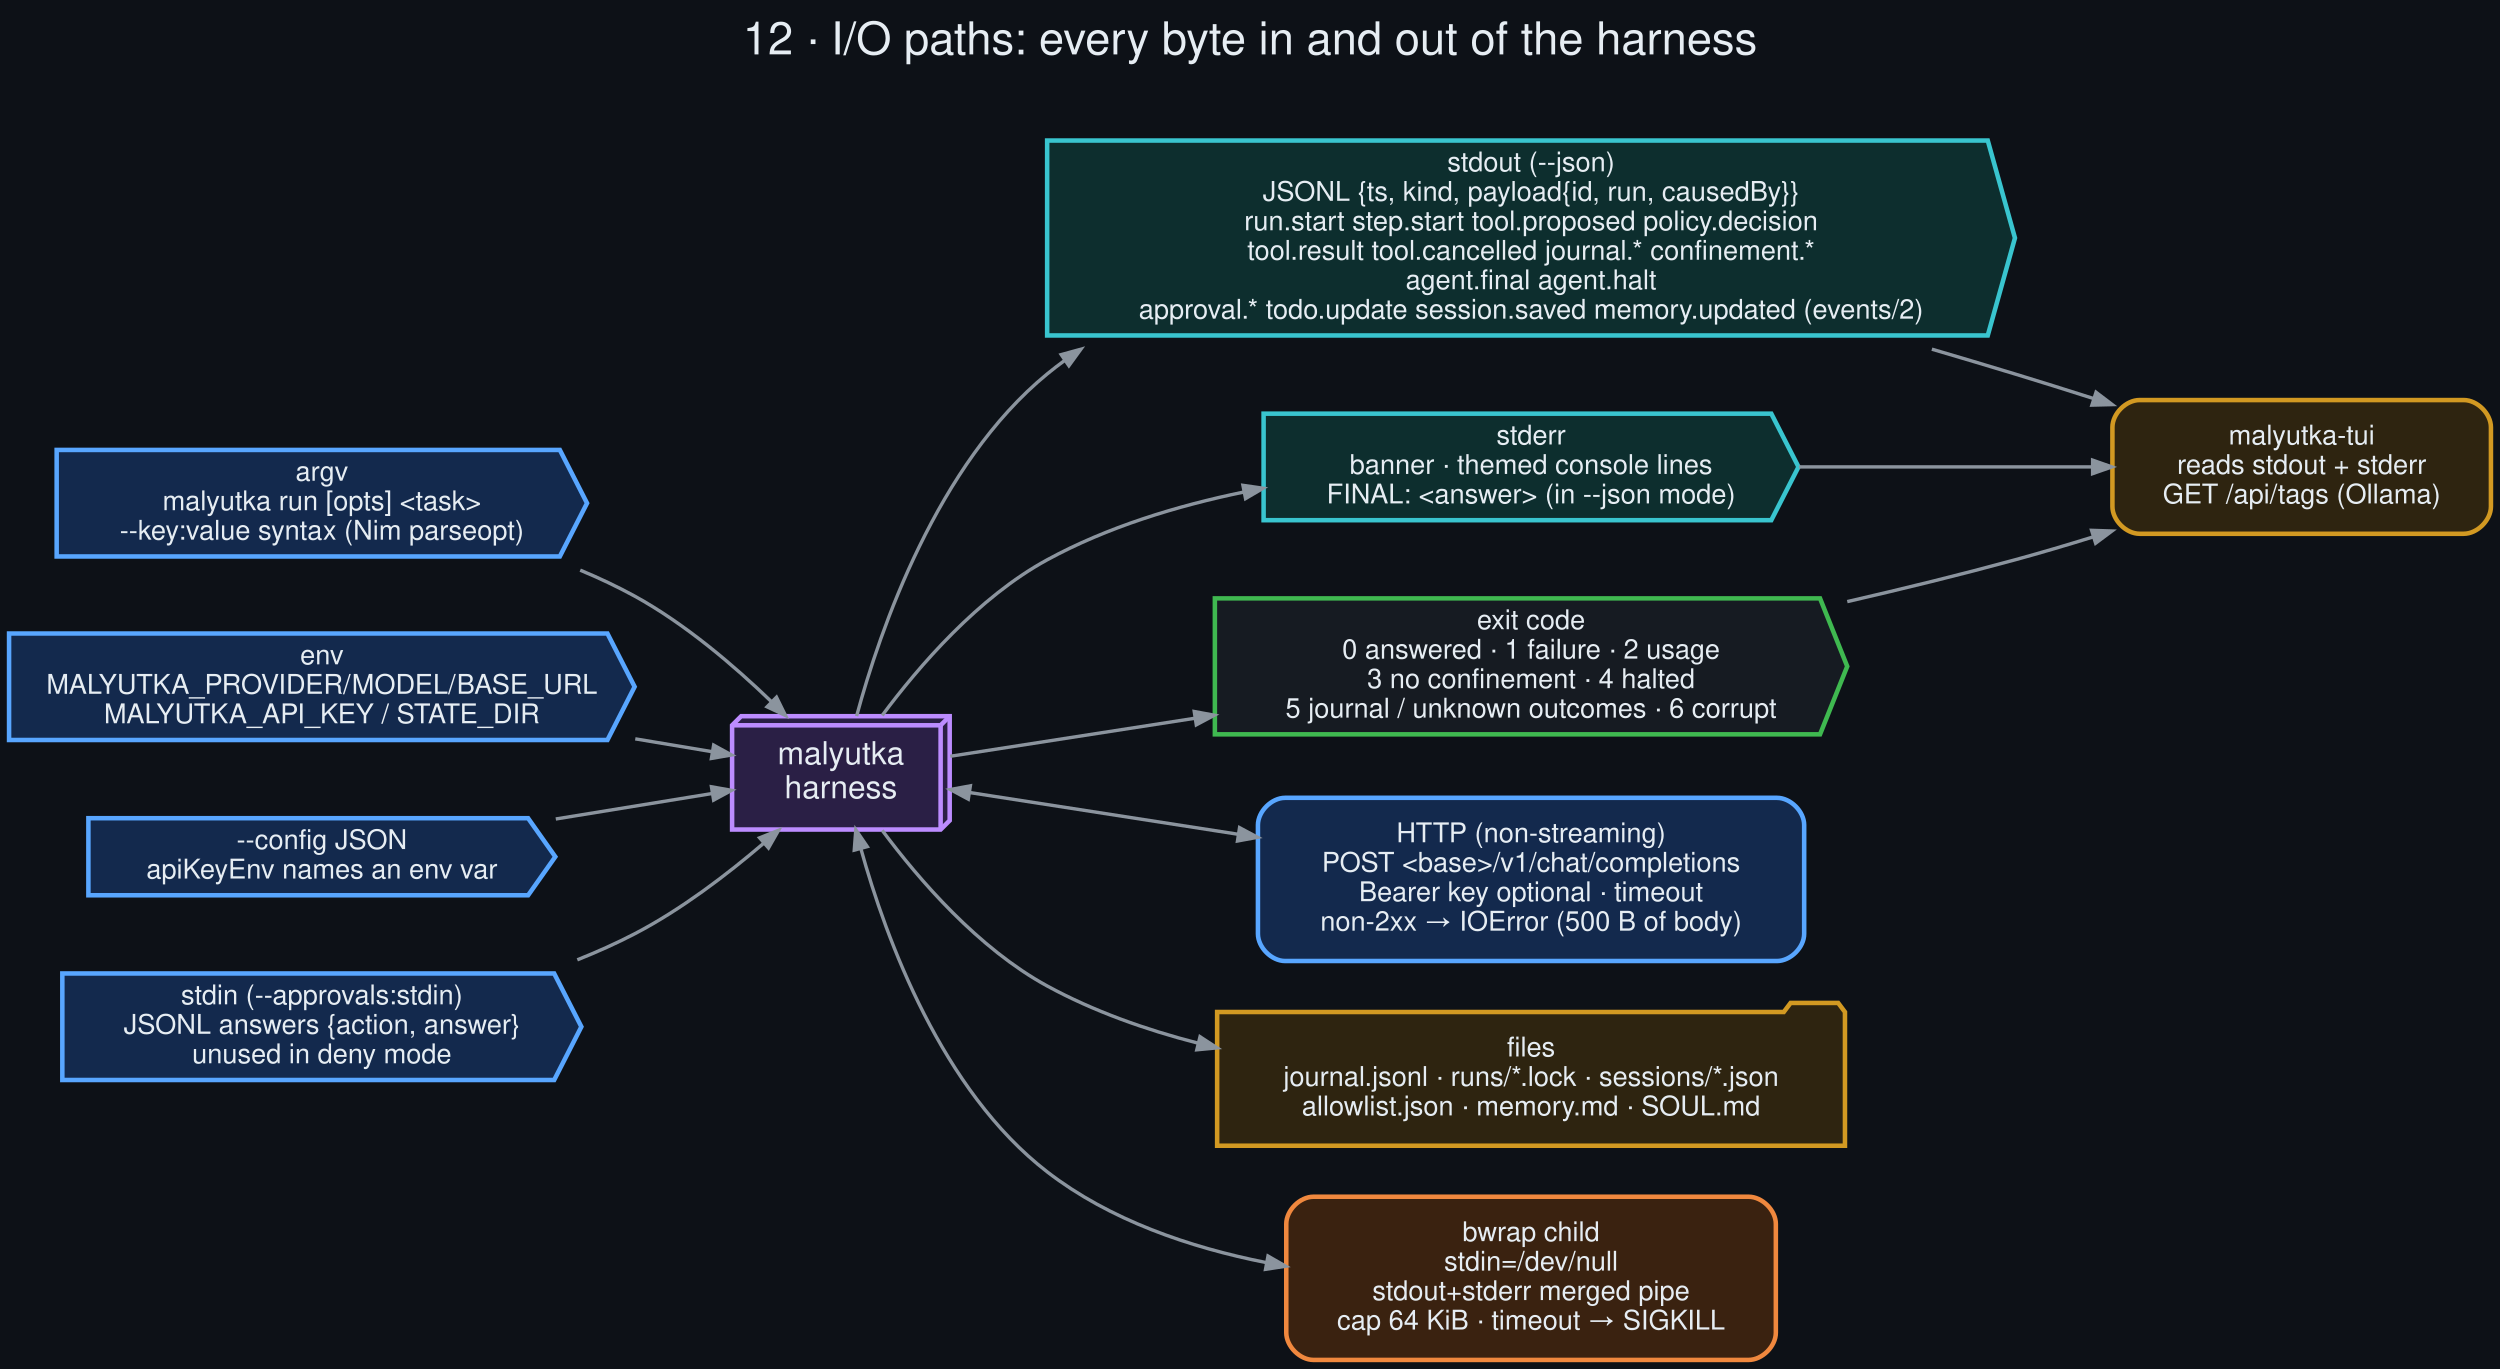
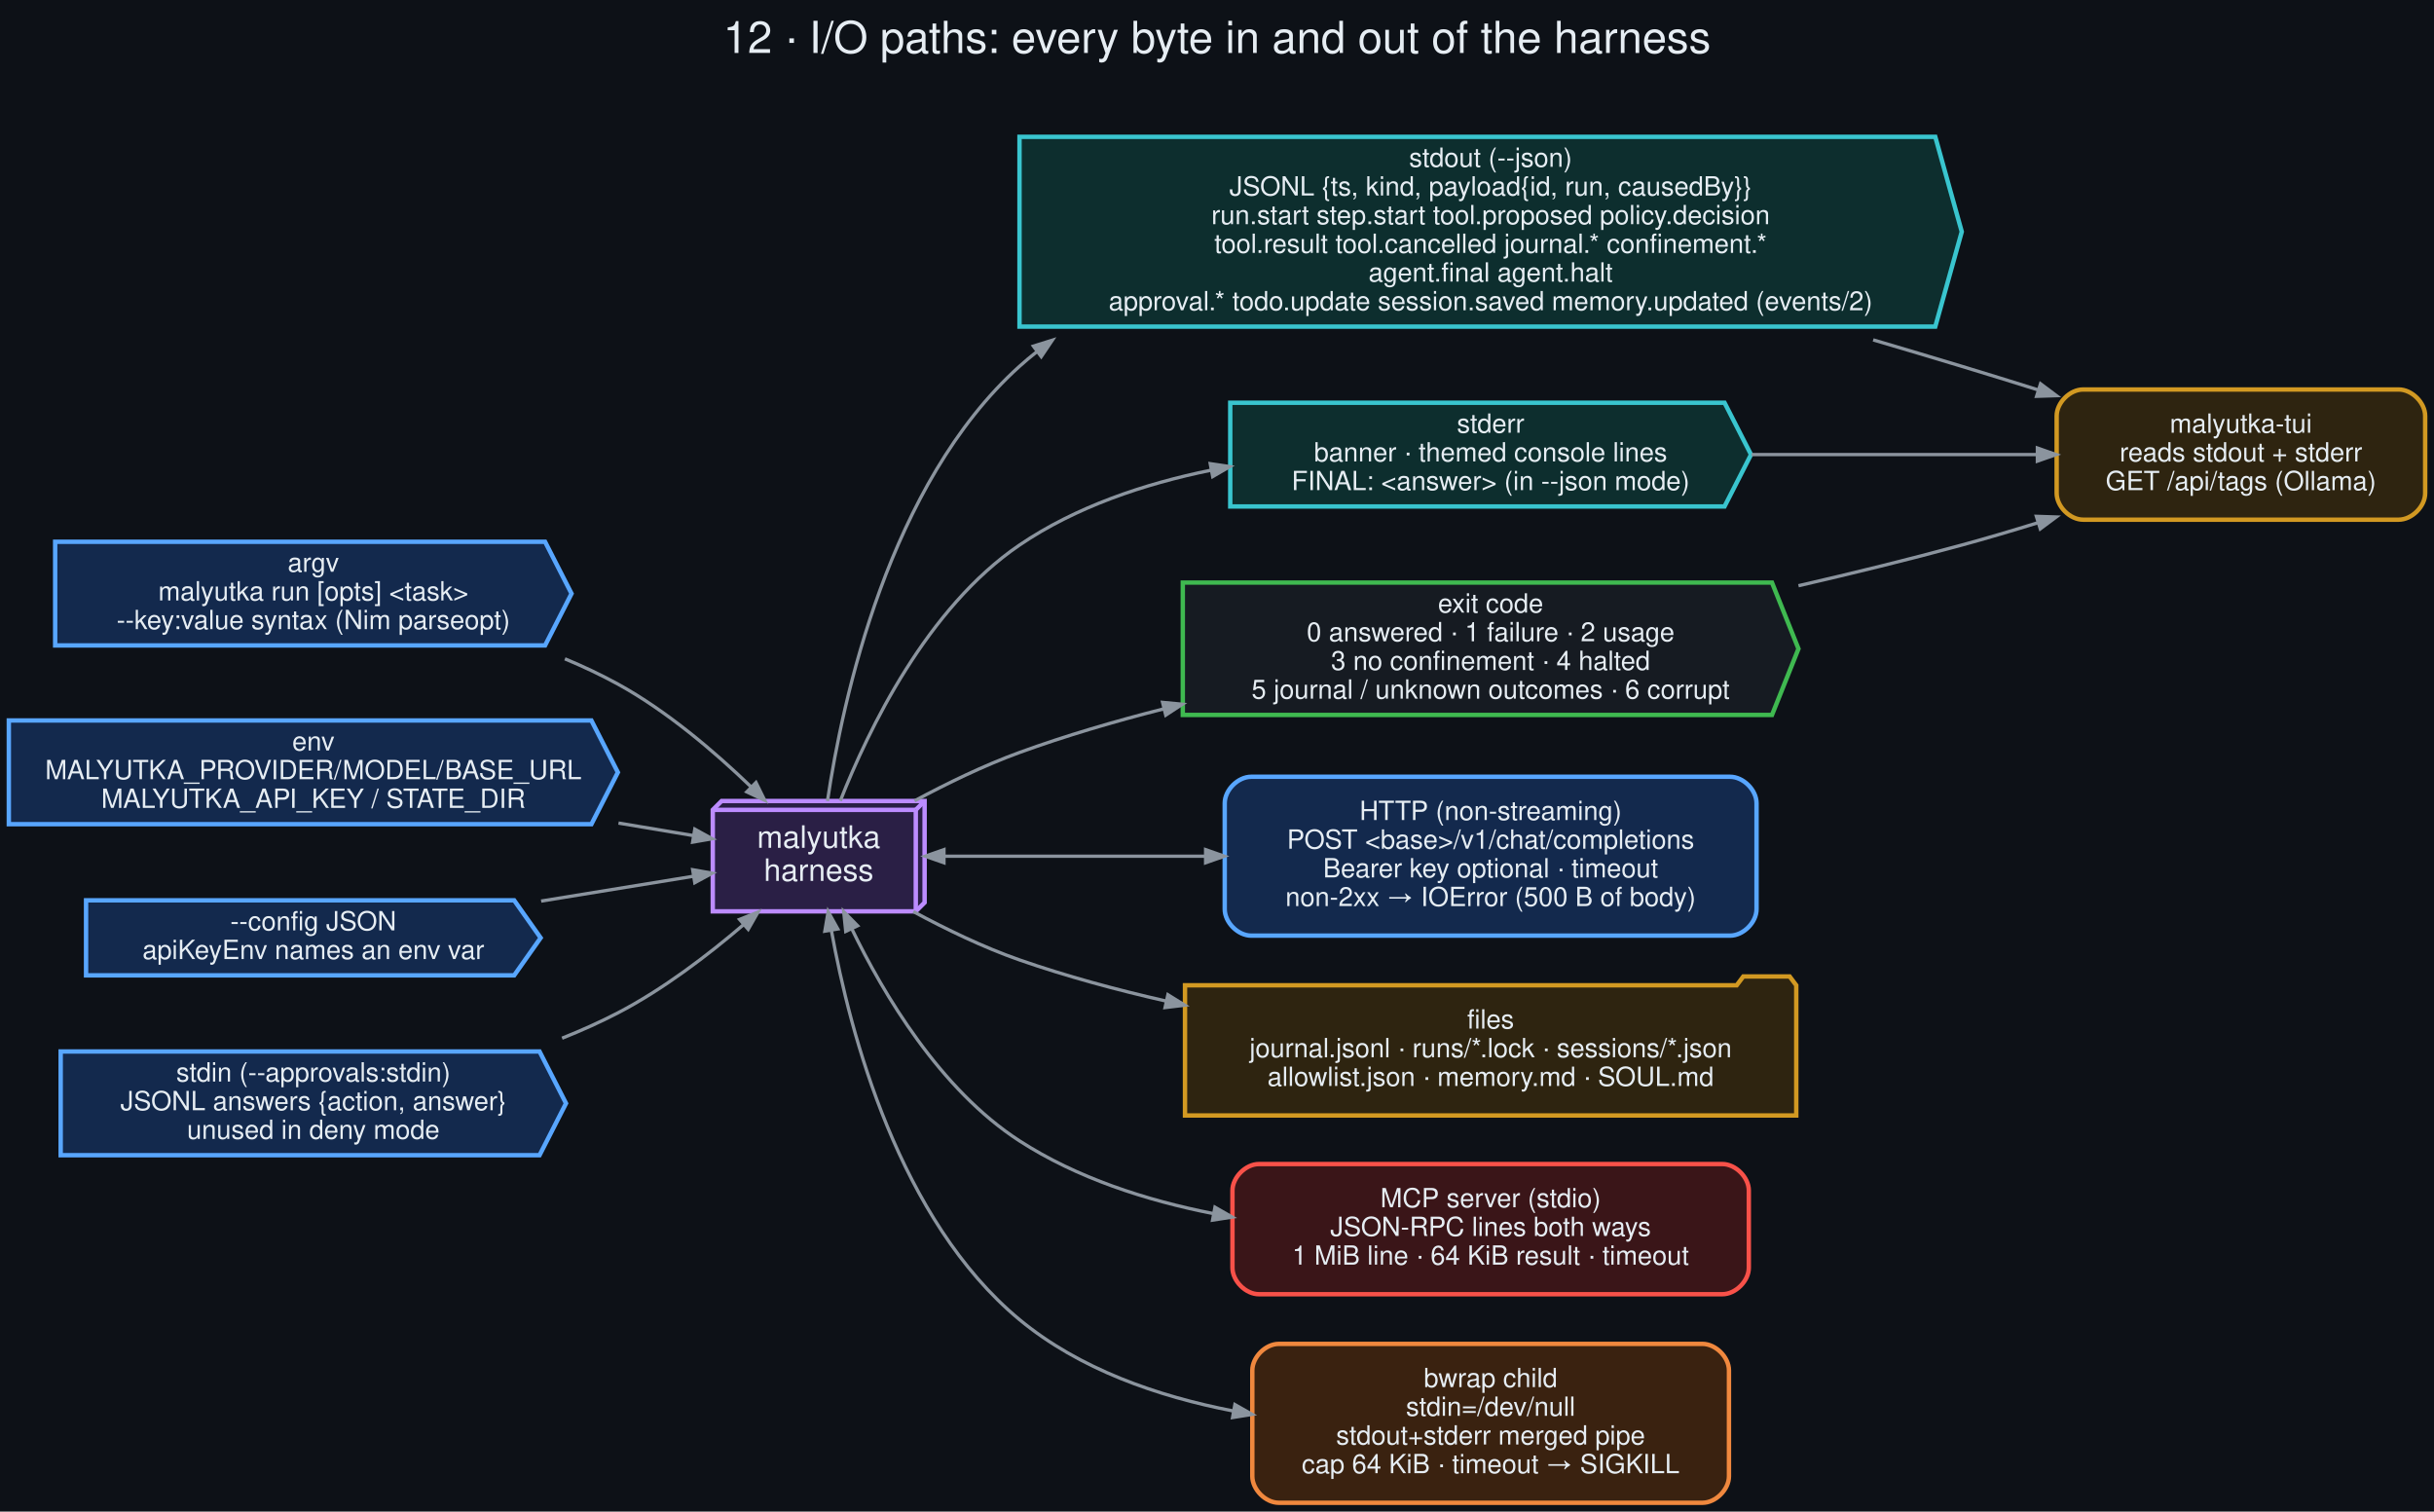
- <svg xmlns="http://www.w3.org/2000/svg" width="1103pt" height="604pt" viewBox="0.00 0.00 1103.00 604.00">
-   <g id="graph0" class="graph" transform="scale(1 1) rotate(0) translate(4 600)">
-     <polygon fill="#0d1117" stroke="transparent" points="-4,4 -4,-600 1099,-600 1099,4 -4,4" />
-     <text text-anchor="middle" x="547.5" y="-576" font-family="Helvetica,sans-Serif" font-size="20.00" fill="#e6edf3">12 · I/O paths: every byte in and out of the harness</text>
-     <text text-anchor="middle" x="547.5" y="-554" font-family="Helvetica,sans-Serif" font-size="20.00" fill="#e6edf3"> </text>
+ <svg xmlns="http://www.w3.org/2000/svg" width="1103pt" height="685pt" viewBox="0.00 0.00 1103.00 685.00">
+   <g id="graph0" class="graph" transform="scale(1 1) rotate(0) translate(4 681)">
+     <polygon fill="#0d1117" stroke="transparent" points="-4,4 -4,-681 1099,-681 1099,4 -4,4" />
+     <text text-anchor="middle" x="547.5" y="-657" font-family="Helvetica,sans-Serif" font-size="20.00" fill="#e6edf3">12 · I/O paths: every byte in and out of the harness</text>
+     <text text-anchor="middle" x="547.5" y="-635" font-family="Helvetica,sans-Serif" font-size="20.00" fill="#e6edf3"> </text>
    <g id="node1" class="node">
-       <polygon fill="#13294d" stroke="#58a6ff" stroke-width="2" points="243,-401.5 21,-401.5 21,-354.5 243,-354.5 255,-378 243,-401.5" />
-       <text text-anchor="middle" x="138" y="-387.9" font-family="Helvetica,sans-Serif" font-size="12.00" fill="#e6edf3">argv</text>
-       <text text-anchor="middle" x="138" y="-374.9" font-family="Helvetica,sans-Serif" font-size="12.00" fill="#e6edf3">malyutka run [opts] &lt;task&gt;</text>
-       <text text-anchor="middle" x="138" y="-361.9" font-family="Helvetica,sans-Serif" font-size="12.00" fill="#e6edf3">--key:value syntax (Nim parseopt)</text>
+       <polygon fill="#13294d" stroke="#58a6ff" stroke-width="2" points="243,-435.5 21,-435.5 21,-388.5 243,-388.5 255,-412 243,-435.5" />
+       <text text-anchor="middle" x="138" y="-421.9" font-family="Helvetica,sans-Serif" font-size="12.00" fill="#e6edf3">argv</text>
+       <text text-anchor="middle" x="138" y="-408.9" font-family="Helvetica,sans-Serif" font-size="12.00" fill="#e6edf3">malyutka run [opts] &lt;task&gt;</text>
+       <text text-anchor="middle" x="138" y="-395.9" font-family="Helvetica,sans-Serif" font-size="12.00" fill="#e6edf3">--key:value syntax (Nim parseopt)</text>
    </g>
    <g id="node5" class="node">
-       <polygon fill="#2a1f45" stroke="#bc8cff" stroke-width="2" points="415,-284 323,-284 319,-280 319,-234 411,-234 415,-238 415,-284" />
-       <polyline fill="none" stroke="#bc8cff" stroke-width="2" points="411,-280 319,-280 " />
-       <polyline fill="none" stroke="#bc8cff" stroke-width="2" points="411,-280 411,-234 " />
-       <polyline fill="none" stroke="#bc8cff" stroke-width="2" points="411,-280 415,-284 " />
-       <text text-anchor="middle" x="367" y="-262.8" font-family="Helvetica,sans-Serif" font-size="14.00" fill="#e6edf3">malyutka</text>
-       <text text-anchor="middle" x="367" y="-247.8" font-family="Helvetica,sans-Serif" font-size="14.00" fill="#e6edf3">harness</text>
+       <polygon fill="#2a1f45" stroke="#bc8cff" stroke-width="2" points="415,-318 323,-318 319,-314 319,-268 411,-268 415,-272 415,-318" />
+       <polyline fill="none" stroke="#bc8cff" stroke-width="2" points="411,-314 319,-314 " />
+       <polyline fill="none" stroke="#bc8cff" stroke-width="2" points="411,-314 411,-268 " />
+       <polyline fill="none" stroke="#bc8cff" stroke-width="2" points="411,-314 415,-318 " />
+       <text text-anchor="middle" x="367" y="-296.8" font-family="Helvetica,sans-Serif" font-size="14.00" fill="#e6edf3">malyutka</text>
+       <text text-anchor="middle" x="367" y="-281.8" font-family="Helvetica,sans-Serif" font-size="14.00" fill="#e6edf3">harness</text>
    </g>
    <g id="edge1" class="edge">
-       <path fill="none" stroke="#8b949e" stroke-width="1.5" d="M251.99,-348.45C260.29,-344.99 268.38,-341.18 276,-337 298.24,-324.78 319.83,-306.35 336.3,-290.48" />
-       <polygon fill="#8b949e" stroke="#8b949e" stroke-width="1.5" points="338.59,-292.39 342.57,-284.31 334.42,-288.15 338.59,-292.39" />
+       <path fill="none" stroke="#8b949e" stroke-width="1.5" d="M251.99,-382.45C260.29,-378.99 268.38,-375.18 276,-371 298.24,-358.78 319.83,-340.35 336.3,-324.48" />
+       <polygon fill="#8b949e" stroke="#8b949e" stroke-width="1.5" points="338.59,-326.39 342.57,-318.31 334.42,-322.15 338.59,-326.39" />
    </g>
    <g id="node2" class="node">
-       <polygon fill="#13294d" stroke="#58a6ff" stroke-width="2" points="264,-320.5 0,-320.5 0,-273.5 264,-273.5 276,-297 264,-320.5" />
-       <text text-anchor="middle" x="138" y="-306.9" font-family="Helvetica,sans-Serif" font-size="12.00" fill="#e6edf3">env</text>
-       <text text-anchor="middle" x="138" y="-293.9" font-family="Helvetica,sans-Serif" font-size="12.00" fill="#e6edf3">MALYUTKA_PROVIDER/MODEL/BASE_URL</text>
-       <text text-anchor="middle" x="138" y="-280.9" font-family="Helvetica,sans-Serif" font-size="12.00" fill="#e6edf3">MALYUTKA_API_KEY / STATE_DIR</text>
+       <polygon fill="#13294d" stroke="#58a6ff" stroke-width="2" points="264,-354.5 0,-354.5 0,-307.5 264,-307.5 276,-331 264,-354.5" />
+       <text text-anchor="middle" x="138" y="-340.9" font-family="Helvetica,sans-Serif" font-size="12.00" fill="#e6edf3">env</text>
+       <text text-anchor="middle" x="138" y="-327.9" font-family="Helvetica,sans-Serif" font-size="12.00" fill="#e6edf3">MALYUTKA_PROVIDER/MODEL/BASE_URL</text>
+       <text text-anchor="middle" x="138" y="-314.9" font-family="Helvetica,sans-Serif" font-size="12.00" fill="#e6edf3">MALYUTKA_API_KEY / STATE_DIR</text>
    </g>
    <g id="edge2" class="edge">
-       <path fill="none" stroke="#8b949e" stroke-width="1.5" d="M276.28,-274.02C288.1,-272.04 299.56,-270.12 310.11,-268.36" />
-       <polygon fill="#8b949e" stroke="#8b949e" stroke-width="1.5" points="310.86,-271.25 318.75,-266.91 309.88,-265.38 310.86,-271.25" />
+       <path fill="none" stroke="#8b949e" stroke-width="1.5" d="M276.28,-308.02C288.1,-306.04 299.56,-304.12 310.11,-302.36" />
+       <polygon fill="#8b949e" stroke="#8b949e" stroke-width="1.5" points="310.86,-305.25 318.75,-300.91 309.88,-299.38 310.86,-305.25" />
    </g>
    <g id="node3" class="node">
-       <polygon fill="#13294d" stroke="#58a6ff" stroke-width="2" points="229,-239 35,-239 35,-205 229,-205 241,-222 229,-239" />
-       <text text-anchor="middle" x="138" y="-225.4" font-family="Helvetica,sans-Serif" font-size="12.00" fill="#e6edf3">--config JSON</text>
-       <text text-anchor="middle" x="138" y="-212.4" font-family="Helvetica,sans-Serif" font-size="12.00" fill="#e6edf3">apiKeyEnv names an env var</text>
+       <polygon fill="#13294d" stroke="#58a6ff" stroke-width="2" points="229,-273 35,-273 35,-239 229,-239 241,-256 229,-273" />
+       <text text-anchor="middle" x="138" y="-259.4" font-family="Helvetica,sans-Serif" font-size="12.00" fill="#e6edf3">--config JSON</text>
+       <text text-anchor="middle" x="138" y="-246.4" font-family="Helvetica,sans-Serif" font-size="12.00" fill="#e6edf3">apiKeyEnv names an env var</text>
    </g>
    <g id="edge3" class="edge">
-       <path fill="none" stroke="#8b949e" stroke-width="1.5" d="M241.21,-238.66C265,-242.54 289.46,-246.52 310.35,-249.93" />
-       <polygon fill="#8b949e" stroke="#8b949e" stroke-width="1.5" points="309.9,-252.87 318.77,-251.3 310.85,-247 309.9,-252.87" />
+       <path fill="none" stroke="#8b949e" stroke-width="1.5" d="M241.21,-272.66C265,-276.54 289.46,-280.52 310.35,-283.93" />
+       <polygon fill="#8b949e" stroke="#8b949e" stroke-width="1.5" points="309.9,-286.87 318.77,-285.3 310.85,-281 309.9,-286.87" />
    </g>
    <g id="node4" class="node">
-       <polygon fill="#13294d" stroke="#58a6ff" stroke-width="2" points="240.5,-170.5 23.5,-170.5 23.5,-123.5 240.5,-123.5 252.5,-147 240.5,-170.5" />
-       <text text-anchor="middle" x="138" y="-156.9" font-family="Helvetica,sans-Serif" font-size="12.00" fill="#e6edf3">stdin (--approvals:stdin)</text>
-       <text text-anchor="middle" x="138" y="-143.9" font-family="Helvetica,sans-Serif" font-size="12.00" fill="#e6edf3">JSONL answers {action, answer}</text>
-       <text text-anchor="middle" x="138" y="-130.9" font-family="Helvetica,sans-Serif" font-size="12.00" fill="#e6edf3">unused in deny mode</text>
+       <polygon fill="#13294d" stroke="#58a6ff" stroke-width="2" points="240.5,-204.5 23.5,-204.5 23.5,-157.5 240.5,-157.5 252.5,-181 240.5,-204.5" />
+       <text text-anchor="middle" x="138" y="-190.9" font-family="Helvetica,sans-Serif" font-size="12.00" fill="#e6edf3">stdin (--approvals:stdin)</text>
+       <text text-anchor="middle" x="138" y="-177.9" font-family="Helvetica,sans-Serif" font-size="12.00" fill="#e6edf3">JSONL answers {action, answer}</text>
+       <text text-anchor="middle" x="138" y="-164.9" font-family="Helvetica,sans-Serif" font-size="12.00" fill="#e6edf3">unused in deny mode</text>
    </g>
    <g id="edge4" class="edge">
-       <path fill="none" stroke="#8b949e" stroke-width="1.5" d="M250.71,-176.52C259.43,-180 267.96,-183.82 276,-188 296.4,-198.6 316.71,-214.09 332.86,-227.9" />
-       <polygon fill="#8b949e" stroke="#8b949e" stroke-width="1.5" points="331.15,-230.35 339.52,-233.69 335.06,-225.87 331.15,-230.35" />
+       <path fill="none" stroke="#8b949e" stroke-width="1.5" d="M250.71,-210.52C259.43,-214 267.96,-217.82 276,-222 296.4,-232.6 316.71,-248.09 332.86,-261.9" />
+       <polygon fill="#8b949e" stroke="#8b949e" stroke-width="1.5" points="331.15,-264.35 339.52,-267.69 335.06,-259.87 331.15,-264.35" />
    </g>
    <g id="node6" class="node">
-       <polygon fill="#0d2e2e" stroke="#39c5cf" stroke-width="2" points="873,-538 458,-538 458,-452 873,-452 885,-495 873,-538" />
-       <text text-anchor="middle" x="671.5" y="-524.4" font-family="Helvetica,sans-Serif" font-size="12.00" fill="#e6edf3">stdout (--json)</text>
-       <text text-anchor="middle" x="671.5" y="-511.4" font-family="Helvetica,sans-Serif" font-size="12.00" fill="#e6edf3">JSONL {ts, kind, payload{id, run, causedBy}}</text>
-       <text text-anchor="middle" x="671.5" y="-498.4" font-family="Helvetica,sans-Serif" font-size="12.00" fill="#e6edf3">run.start step.start tool.proposed policy.decision</text>
-       <text text-anchor="middle" x="671.5" y="-485.4" font-family="Helvetica,sans-Serif" font-size="12.00" fill="#e6edf3">tool.result tool.cancelled journal.* confinement.*</text>
-       <text text-anchor="middle" x="671.5" y="-472.4" font-family="Helvetica,sans-Serif" font-size="12.00" fill="#e6edf3">agent.final agent.halt</text>
-       <text text-anchor="middle" x="671.5" y="-459.4" font-family="Helvetica,sans-Serif" font-size="12.00" fill="#e6edf3">approval.* todo.update session.saved memory.updated (events/2)</text>
+       <polygon fill="#0d2e2e" stroke="#39c5cf" stroke-width="2" points="873,-619 458,-619 458,-533 873,-533 885,-576 873,-619" />
+       <text text-anchor="middle" x="671.5" y="-605.4" font-family="Helvetica,sans-Serif" font-size="12.00" fill="#e6edf3">stdout (--json)</text>
+       <text text-anchor="middle" x="671.5" y="-592.4" font-family="Helvetica,sans-Serif" font-size="12.00" fill="#e6edf3">JSONL {ts, kind, payload{id, run, causedBy}}</text>
+       <text text-anchor="middle" x="671.5" y="-579.4" font-family="Helvetica,sans-Serif" font-size="12.00" fill="#e6edf3">run.start step.start tool.proposed policy.decision</text>
+       <text text-anchor="middle" x="671.5" y="-566.4" font-family="Helvetica,sans-Serif" font-size="12.00" fill="#e6edf3">tool.result tool.cancelled journal.* confinement.*</text>
+       <text text-anchor="middle" x="671.5" y="-553.4" font-family="Helvetica,sans-Serif" font-size="12.00" fill="#e6edf3">agent.final agent.halt</text>
+       <text text-anchor="middle" x="671.5" y="-540.4" font-family="Helvetica,sans-Serif" font-size="12.00" fill="#e6edf3">approval.* todo.update session.saved memory.updated (events/2)</text>
    </g>
    <g id="edge5" class="edge">
-       <path fill="none" stroke="#8b949e" stroke-width="1.5" d="M373.93,-284.06C384.31,-322.36 409.43,-395.19 458,-435 460.52,-437.07 463.11,-439.06 465.75,-440.99" />
-       <polygon fill="#8b949e" stroke="#8b949e" stroke-width="1.5" points="464.21,-443.54 472.89,-445.93 467.6,-438.64 464.21,-443.54" />
+       <path fill="none" stroke="#8b949e" stroke-width="1.5" d="M370.98,-318.03C377.8,-363.93 398.79,-461.74 458,-515 460.5,-517.25 463.08,-519.42 465.73,-521.51" />
+       <polygon fill="#8b949e" stroke="#8b949e" stroke-width="1.5" points="464.3,-524.15 472.9,-526.85 467.86,-519.38 464.3,-524.15" />
    </g>
    <g id="node7" class="node">
-       <polygon fill="#0d2e2e" stroke="#39c5cf" stroke-width="2" points="777.5,-417.5 553.5,-417.5 553.5,-370.5 777.5,-370.5 789.5,-394 777.5,-417.5" />
-       <text text-anchor="middle" x="671.5" y="-403.9" font-family="Helvetica,sans-Serif" font-size="12.00" fill="#e6edf3">stderr</text>
-       <text text-anchor="middle" x="671.5" y="-390.9" font-family="Helvetica,sans-Serif" font-size="12.00" fill="#e6edf3">banner · themed console lines</text>
-       <text text-anchor="middle" x="671.5" y="-377.9" font-family="Helvetica,sans-Serif" font-size="12.00" fill="#e6edf3">FINAL: &lt;answer&gt; (in --json mode)</text>
+       <polygon fill="#0d2e2e" stroke="#39c5cf" stroke-width="2" points="777.5,-498.5 553.5,-498.5 553.5,-451.5 777.5,-451.5 789.5,-475 777.5,-498.5" />
+       <text text-anchor="middle" x="671.5" y="-484.9" font-family="Helvetica,sans-Serif" font-size="12.00" fill="#e6edf3">stderr</text>
+       <text text-anchor="middle" x="671.5" y="-471.9" font-family="Helvetica,sans-Serif" font-size="12.00" fill="#e6edf3">banner · themed console lines</text>
+       <text text-anchor="middle" x="671.5" y="-458.9" font-family="Helvetica,sans-Serif" font-size="12.00" fill="#e6edf3">FINAL: &lt;answer&gt; (in --json mode)</text>
    </g>
    <g id="edge6" class="edge">
-       <path fill="none" stroke="#8b949e" stroke-width="1.5" d="M385.24,-284.37C401.43,-306.12 427.64,-336.46 458,-353 484.46,-367.42 515.21,-376.83 544.95,-382.95" />
-       <polygon fill="#8b949e" stroke="#8b949e" stroke-width="1.5" points="544.39,-385.87 553.3,-384.59 545.54,-380.03 544.39,-385.87" />
+       <path fill="none" stroke="#8b949e" stroke-width="1.5" d="M376.81,-318.12C389.49,-350.36 416.08,-405.53 458,-434 483.5,-451.32 514.48,-461.75 544.8,-467.93" />
+       <polygon fill="#8b949e" stroke="#8b949e" stroke-width="1.5" points="544.43,-470.88 553.34,-469.56 545.55,-465.04 544.43,-470.88" />
    </g>
    <g id="node8" class="node">
-       <polygon fill="#161b22" stroke="#3fb950" stroke-width="2" points="799,-336 532,-336 532,-276 799,-276 811,-306 799,-336" />
-       <text text-anchor="middle" x="671.5" y="-322.4" font-family="Helvetica,sans-Serif" font-size="12.00" fill="#e6edf3">exit code</text>
-       <text text-anchor="middle" x="671.5" y="-309.4" font-family="Helvetica,sans-Serif" font-size="12.00" fill="#e6edf3">0 answered · 1 failure · 2 usage</text>
-       <text text-anchor="middle" x="671.5" y="-296.4" font-family="Helvetica,sans-Serif" font-size="12.00" fill="#e6edf3">3 no confinement · 4 halted</text>
-       <text text-anchor="middle" x="671.5" y="-283.4" font-family="Helvetica,sans-Serif" font-size="12.00" fill="#e6edf3">5 journal / unknown outcomes · 6 corrupt</text>
+       <polygon fill="#161b22" stroke="#3fb950" stroke-width="2" points="799,-417 532,-417 532,-357 799,-357 811,-387 799,-417" />
+       <text text-anchor="middle" x="671.5" y="-403.4" font-family="Helvetica,sans-Serif" font-size="12.00" fill="#e6edf3">exit code</text>
+       <text text-anchor="middle" x="671.5" y="-390.4" font-family="Helvetica,sans-Serif" font-size="12.00" fill="#e6edf3">0 answered · 1 failure · 2 usage</text>
+       <text text-anchor="middle" x="671.5" y="-377.4" font-family="Helvetica,sans-Serif" font-size="12.00" fill="#e6edf3">3 no confinement · 4 halted</text>
+       <text text-anchor="middle" x="671.5" y="-364.4" font-family="Helvetica,sans-Serif" font-size="12.00" fill="#e6edf3">5 journal / unknown outcomes · 6 corrupt</text>
    </g>
    <g id="edge7" class="edge">
-       <path fill="none" stroke="#8b949e" stroke-width="1.5" d="M415.27,-266.34C444.54,-270.89 483.89,-277.01 522.91,-283.07" />
-       <polygon fill="#8b949e" stroke="#8b949e" stroke-width="1.5" points="522.9,-286.08 531.76,-284.44 523.81,-280.2 522.9,-286.08" />
+       <path fill="none" stroke="#8b949e" stroke-width="1.5" d="M410.44,-318.09C425.12,-325.98 441.94,-334.15 458,-340 478.78,-347.57 501.16,-354.14 523.33,-359.76" />
+       <polygon fill="#8b949e" stroke="#8b949e" stroke-width="1.5" points="522.84,-362.71 531.81,-361.87 524.28,-356.93 522.84,-362.71" />
    </g>
    <g id="node9" class="node">
-       <path fill="#13294d" stroke="#58a6ff" stroke-width="2" d="M780,-248C780,-248 563,-248 563,-248 557,-248 551,-242 551,-236 551,-236 551,-188 551,-188 551,-182 557,-176 563,-176 563,-176 780,-176 780,-176 786,-176 792,-182 792,-188 792,-188 792,-236 792,-236 792,-242 786,-248 780,-248" />
-       <text text-anchor="middle" x="671.5" y="-228.4" font-family="Helvetica,sans-Serif" font-size="12.00" fill="#e6edf3">HTTP (non-streaming)</text>
-       <text text-anchor="middle" x="671.5" y="-215.4" font-family="Helvetica,sans-Serif" font-size="12.00" fill="#e6edf3">POST &lt;base&gt;/v1/chat/completions</text>
-       <text text-anchor="middle" x="671.5" y="-202.4" font-family="Helvetica,sans-Serif" font-size="12.00" fill="#e6edf3">Bearer key optional · timeout</text>
-       <text text-anchor="middle" x="671.5" y="-189.4" font-family="Helvetica,sans-Serif" font-size="12.00" fill="#e6edf3">non-2xx → IOError (500 B of body)</text>
+       <path fill="#13294d" stroke="#58a6ff" stroke-width="2" d="M780,-329C780,-329 563,-329 563,-329 557,-329 551,-323 551,-317 551,-317 551,-269 551,-269 551,-263 557,-257 563,-257 563,-257 780,-257 780,-257 786,-257 792,-263 792,-269 792,-269 792,-317 792,-317 792,-323 786,-329 780,-329" />
+       <text text-anchor="middle" x="671.5" y="-309.4" font-family="Helvetica,sans-Serif" font-size="12.00" fill="#e6edf3">HTTP (non-streaming)</text>
+       <text text-anchor="middle" x="671.5" y="-296.4" font-family="Helvetica,sans-Serif" font-size="12.00" fill="#e6edf3">POST &lt;base&gt;/v1/chat/completions</text>
+       <text text-anchor="middle" x="671.5" y="-283.4" font-family="Helvetica,sans-Serif" font-size="12.00" fill="#e6edf3">Bearer key optional · timeout</text>
+       <text text-anchor="middle" x="671.5" y="-270.4" font-family="Helvetica,sans-Serif" font-size="12.00" fill="#e6edf3">non-2xx → IOError (500 B of body)</text>
    </g>
    <g id="edge8" class="edge">
-       <path fill="none" stroke="#8b949e" stroke-width="1.5" d="M424.05,-250.29C457.35,-245.12 501.02,-238.33 542.33,-231.91" />
-       <polygon fill="#8b949e" stroke="#8b949e" stroke-width="1.5" points="423.21,-247.41 415.27,-251.66 424.12,-253.29 423.21,-247.41" />
-       <polygon fill="#8b949e" stroke="#8b949e" stroke-width="1.5" points="542.89,-234.84 550.84,-230.59 541.98,-228.96 542.89,-234.84" />
+       <path fill="none" stroke="#8b949e" stroke-width="1.5" d="M424.05,-293C457.35,-293 501.02,-293 542.33,-293" />
+       <polygon fill="#8b949e" stroke="#8b949e" stroke-width="1.5" points="423.77,-290.03 415.27,-293 423.77,-295.98 423.77,-290.03" />
+       <polygon fill="#8b949e" stroke="#8b949e" stroke-width="1.5" points="542.34,-295.98 550.84,-293 542.34,-290.03 542.34,-295.98" />
    </g>
    <g id="node10" class="node">
-       <polygon fill="#2e2410" stroke="#d29922" stroke-width="2" points="810,-153.5 807,-157.5 786,-157.5 783,-153.5 533,-153.5 533,-94.5 810,-94.5 810,-153.5" />
-       <text text-anchor="middle" x="671.5" y="-133.9" font-family="Helvetica,sans-Serif" font-size="12.00" fill="#e6edf3">files</text>
-       <text text-anchor="middle" x="671.5" y="-120.9" font-family="Helvetica,sans-Serif" font-size="12.00" fill="#e6edf3">journal.jsonl · runs/*.lock · sessions/*.json</text>
-       <text text-anchor="middle" x="671.5" y="-107.9" font-family="Helvetica,sans-Serif" font-size="12.00" fill="#e6edf3">allowlist.json · memory.md · SOUL.md</text>
+       <polygon fill="#2e2410" stroke="#d29922" stroke-width="2" points="810,-234.5 807,-238.5 786,-238.5 783,-234.5 533,-234.5 533,-175.5 810,-175.5 810,-234.5" />
+       <text text-anchor="middle" x="671.5" y="-214.9" font-family="Helvetica,sans-Serif" font-size="12.00" fill="#e6edf3">files</text>
+       <text text-anchor="middle" x="671.5" y="-201.9" font-family="Helvetica,sans-Serif" font-size="12.00" fill="#e6edf3">journal.jsonl · runs/*.lock · sessions/*.json</text>
+       <text text-anchor="middle" x="671.5" y="-188.9" font-family="Helvetica,sans-Serif" font-size="12.00" fill="#e6edf3">allowlist.json · memory.md · SOUL.md</text>
    </g>
    <g id="edge9" class="edge">
-       <path fill="none" stroke="#8b949e" stroke-width="1.5" d="M385.24,-233.63C401.43,-211.88 427.64,-181.54 458,-165 478.42,-153.87 501.39,-145.73 524.48,-139.78" />
-       <polygon fill="#8b949e" stroke="#8b949e" stroke-width="1.5" points="525.45,-142.6 532.99,-137.68 524.03,-136.83 525.45,-142.6" />
+       <path fill="none" stroke="#8b949e" stroke-width="1.5" d="M409.89,-267.9C424.68,-259.92 441.69,-251.69 458,-246 479.17,-238.61 502.01,-232.44 524.6,-227.31" />
+       <polygon fill="#8b949e" stroke="#8b949e" stroke-width="1.5" points="525.25,-230.22 532.91,-225.48 523.97,-224.41 525.25,-230.22" />
    </g>
    <g id="node11" class="node">
+       <path fill="#3a1518" stroke="#f85149" stroke-width="2" d="M776.5,-153.5C776.5,-153.5 566.5,-153.5 566.5,-153.5 560.5,-153.5 554.5,-147.5 554.5,-141.5 554.5,-141.5 554.5,-106.5 554.5,-106.5 554.5,-100.5 560.5,-94.5 566.5,-94.5 566.5,-94.5 776.5,-94.5 776.5,-94.5 782.5,-94.5 788.5,-100.5 788.5,-106.5 788.5,-106.5 788.5,-141.5 788.5,-141.5 788.5,-147.5 782.5,-153.5 776.5,-153.5" />
+       <text text-anchor="middle" x="671.5" y="-133.9" font-family="Helvetica,sans-Serif" font-size="12.00" fill="#e6edf3">MCP server (stdio)</text>
+       <text text-anchor="middle" x="671.5" y="-120.9" font-family="Helvetica,sans-Serif" font-size="12.00" fill="#e6edf3">JSON-RPC lines both ways</text>
+       <text text-anchor="middle" x="671.5" y="-107.9" font-family="Helvetica,sans-Serif" font-size="12.00" fill="#e6edf3">1 MiB line · 64 KiB result · timeout</text>
+     </g>
+     <g id="edge11" class="edge">
+       <path fill="none" stroke="#8b949e" stroke-width="1.5" d="M381.95,-260.21C396.46,-230.25 422.11,-187.2 458,-164 484.01,-147.19 515.32,-137.06 545.82,-131.05" />
+       <polygon fill="#8b949e" stroke="#8b949e" stroke-width="1.5" points="379.26,-258.94 378.33,-267.9 384.64,-261.48 379.26,-258.94" />
+       <polygon fill="#8b949e" stroke="#8b949e" stroke-width="1.5" points="546.58,-133.93 554.39,-129.46 545.49,-128.08 546.58,-133.93" />
+     </g>
+     <g id="node12" class="node">
      <path fill="#3a2210" stroke="#f0883e" stroke-width="2" d="M767.5,-72C767.5,-72 575.5,-72 575.5,-72 569.5,-72 563.5,-66 563.5,-60 563.5,-60 563.5,-12 563.5,-12 563.5,-6 569.5,0 575.5,0 575.5,0 767.5,0 767.5,0 773.5,0 779.5,-6 779.5,-12 779.5,-12 779.5,-60 779.5,-60 779.5,-66 773.5,-72 767.5,-72" />
      <text text-anchor="middle" x="671.5" y="-52.4" font-family="Helvetica,sans-Serif" font-size="12.00" fill="#e6edf3">bwrap child</text>
      <text text-anchor="middle" x="671.5" y="-39.4" font-family="Helvetica,sans-Serif" font-size="12.00" fill="#e6edf3">stdin=/dev/null</text>
      <text text-anchor="middle" x="671.5" y="-26.4" font-family="Helvetica,sans-Serif" font-size="12.00" fill="#e6edf3">stdout+stderr merged pipe</text>
      <text text-anchor="middle" x="671.5" y="-13.4" font-family="Helvetica,sans-Serif" font-size="12.00" fill="#e6edf3">cap 64 KiB · timeout → SIGKILL</text>
    </g>
    <g id="edge10" class="edge">
-       <path fill="none" stroke="#8b949e" stroke-width="1.5" d="M375.83,-225.51C387.02,-185.32 411.58,-118.87 458,-83 485.56,-61.7 520.83,-49.65 554.68,-42.94" />
-       <polygon fill="#8b949e" stroke="#8b949e" stroke-width="1.5" points="372.9,-224.93 373.58,-233.91 378.65,-226.47 372.9,-224.93" />
-       <polygon fill="#8b949e" stroke="#8b949e" stroke-width="1.5" points="555.44,-45.83 563.25,-41.35 554.35,-39.98 555.44,-45.83" />
+       <path fill="none" stroke="#8b949e" stroke-width="1.5" d="M372.76,-259.33C381.23,-212.44 403.48,-128.17 458,-83 485.09,-60.56 520.59,-48.22 554.79,-41.61" />
+       <polygon fill="#8b949e" stroke="#8b949e" stroke-width="1.5" points="369.79,-259.03 371.29,-267.91 375.66,-260.03 369.79,-259.03" />
+       <polygon fill="#8b949e" stroke="#8b949e" stroke-width="1.5" points="555.61,-44.49 563.45,-40.05 554.56,-38.63 555.61,-44.49" />
    </g>
-     <g id="node12" class="node">
-       <path fill="#2e2410" stroke="#d29922" stroke-width="2" d="M1083,-423.5C1083,-423.5 940,-423.5 940,-423.5 934,-423.5 928,-417.5 928,-411.5 928,-411.5 928,-376.5 928,-376.5 928,-370.5 934,-364.5 940,-364.5 940,-364.5 1083,-364.5 1083,-364.5 1089,-364.5 1095,-370.5 1095,-376.5 1095,-376.5 1095,-411.5 1095,-411.5 1095,-417.5 1089,-423.5 1083,-423.5" />
-       <text text-anchor="middle" x="1011.5" y="-403.9" font-family="Helvetica,sans-Serif" font-size="12.00" fill="#e6edf3">malyutka-tui</text>
-       <text text-anchor="middle" x="1011.5" y="-390.9" font-family="Helvetica,sans-Serif" font-size="12.00" fill="#e6edf3">reads stdout + stderr</text>
-       <text text-anchor="middle" x="1011.5" y="-377.9" font-family="Helvetica,sans-Serif" font-size="12.00" fill="#e6edf3">GET /api/tags (Ollama)</text>
-     </g>
-     <g id="edge11" class="edge">
-       <path fill="none" stroke="#8b949e" stroke-width="1.5" d="M848.34,-445.95C860.76,-442.3 873.08,-438.63 885,-435 896.2,-431.59 907.94,-427.91 919.54,-424.2" />
-       <polygon fill="#8b949e" stroke="#8b949e" stroke-width="1.5" points="920.77,-426.93 927.95,-421.49 918.95,-421.26 920.77,-426.93" />
+     <g id="node13" class="node">
+       <path fill="#2e2410" stroke="#d29922" stroke-width="2" d="M1083,-504.5C1083,-504.5 940,-504.5 940,-504.5 934,-504.5 928,-498.5 928,-492.5 928,-492.5 928,-457.5 928,-457.5 928,-451.5 934,-445.5 940,-445.5 940,-445.5 1083,-445.5 1083,-445.5 1089,-445.5 1095,-451.5 1095,-457.5 1095,-457.5 1095,-492.5 1095,-492.5 1095,-498.5 1089,-504.5 1083,-504.5" />
+       <text text-anchor="middle" x="1011.5" y="-484.9" font-family="Helvetica,sans-Serif" font-size="12.00" fill="#e6edf3">malyutka-tui</text>
+       <text text-anchor="middle" x="1011.5" y="-471.9" font-family="Helvetica,sans-Serif" font-size="12.00" fill="#e6edf3">reads stdout + stderr</text>
+       <text text-anchor="middle" x="1011.5" y="-458.9" font-family="Helvetica,sans-Serif" font-size="12.00" fill="#e6edf3">GET /api/tags (Ollama)</text>
    </g>
    <g id="edge12" class="edge">
-       <path fill="none" stroke="#8b949e" stroke-width="1.5" d="M789.77,-394C832.13,-394 879.3,-394 919.12,-394" />
-       <polygon fill="#8b949e" stroke="#8b949e" stroke-width="1.5" points="919.26,-396.98 927.76,-394 919.26,-391.03 919.26,-396.98" />
+       <path fill="none" stroke="#8b949e" stroke-width="1.5" d="M844.85,-526.98C858.45,-522.98 871.96,-518.95 885,-515 896.18,-511.61 907.9,-507.99 919.5,-504.35" />
+       <polygon fill="#8b949e" stroke="#8b949e" stroke-width="1.5" points="920.7,-507.09 927.91,-501.7 918.91,-501.41 920.7,-507.09" />
    </g>
    <g id="edge13" class="edge">
-       <path fill="none" stroke="#8b949e" stroke-width="1.5" d="M811.01,-334.57C835.75,-340.26 861.22,-346.5 885,-353 896.21,-356.06 907.9,-359.52 919.44,-363.1" />
-       <polygon fill="#8b949e" stroke="#8b949e" stroke-width="1.5" points="918.81,-366.02 927.81,-365.72 920.59,-360.34 918.81,-366.02" />
+       <path fill="none" stroke="#8b949e" stroke-width="1.5" d="M789.77,-475C832.13,-475 879.3,-475 919.12,-475" />
+       <polygon fill="#8b949e" stroke="#8b949e" stroke-width="1.5" points="919.26,-477.98 927.76,-475 919.26,-472.03 919.26,-477.98" />
+     </g>
+     <g id="edge14" class="edge">
+       <path fill="none" stroke="#8b949e" stroke-width="1.5" d="M811.01,-415.57C835.75,-421.26 861.22,-427.5 885,-434 896.21,-437.06 907.9,-440.52 919.44,-444.1" />
+       <polygon fill="#8b949e" stroke="#8b949e" stroke-width="1.5" points="918.81,-447.02 927.81,-446.72 920.59,-441.34 918.81,-447.02" />
    </g>
  </g>
</svg>
